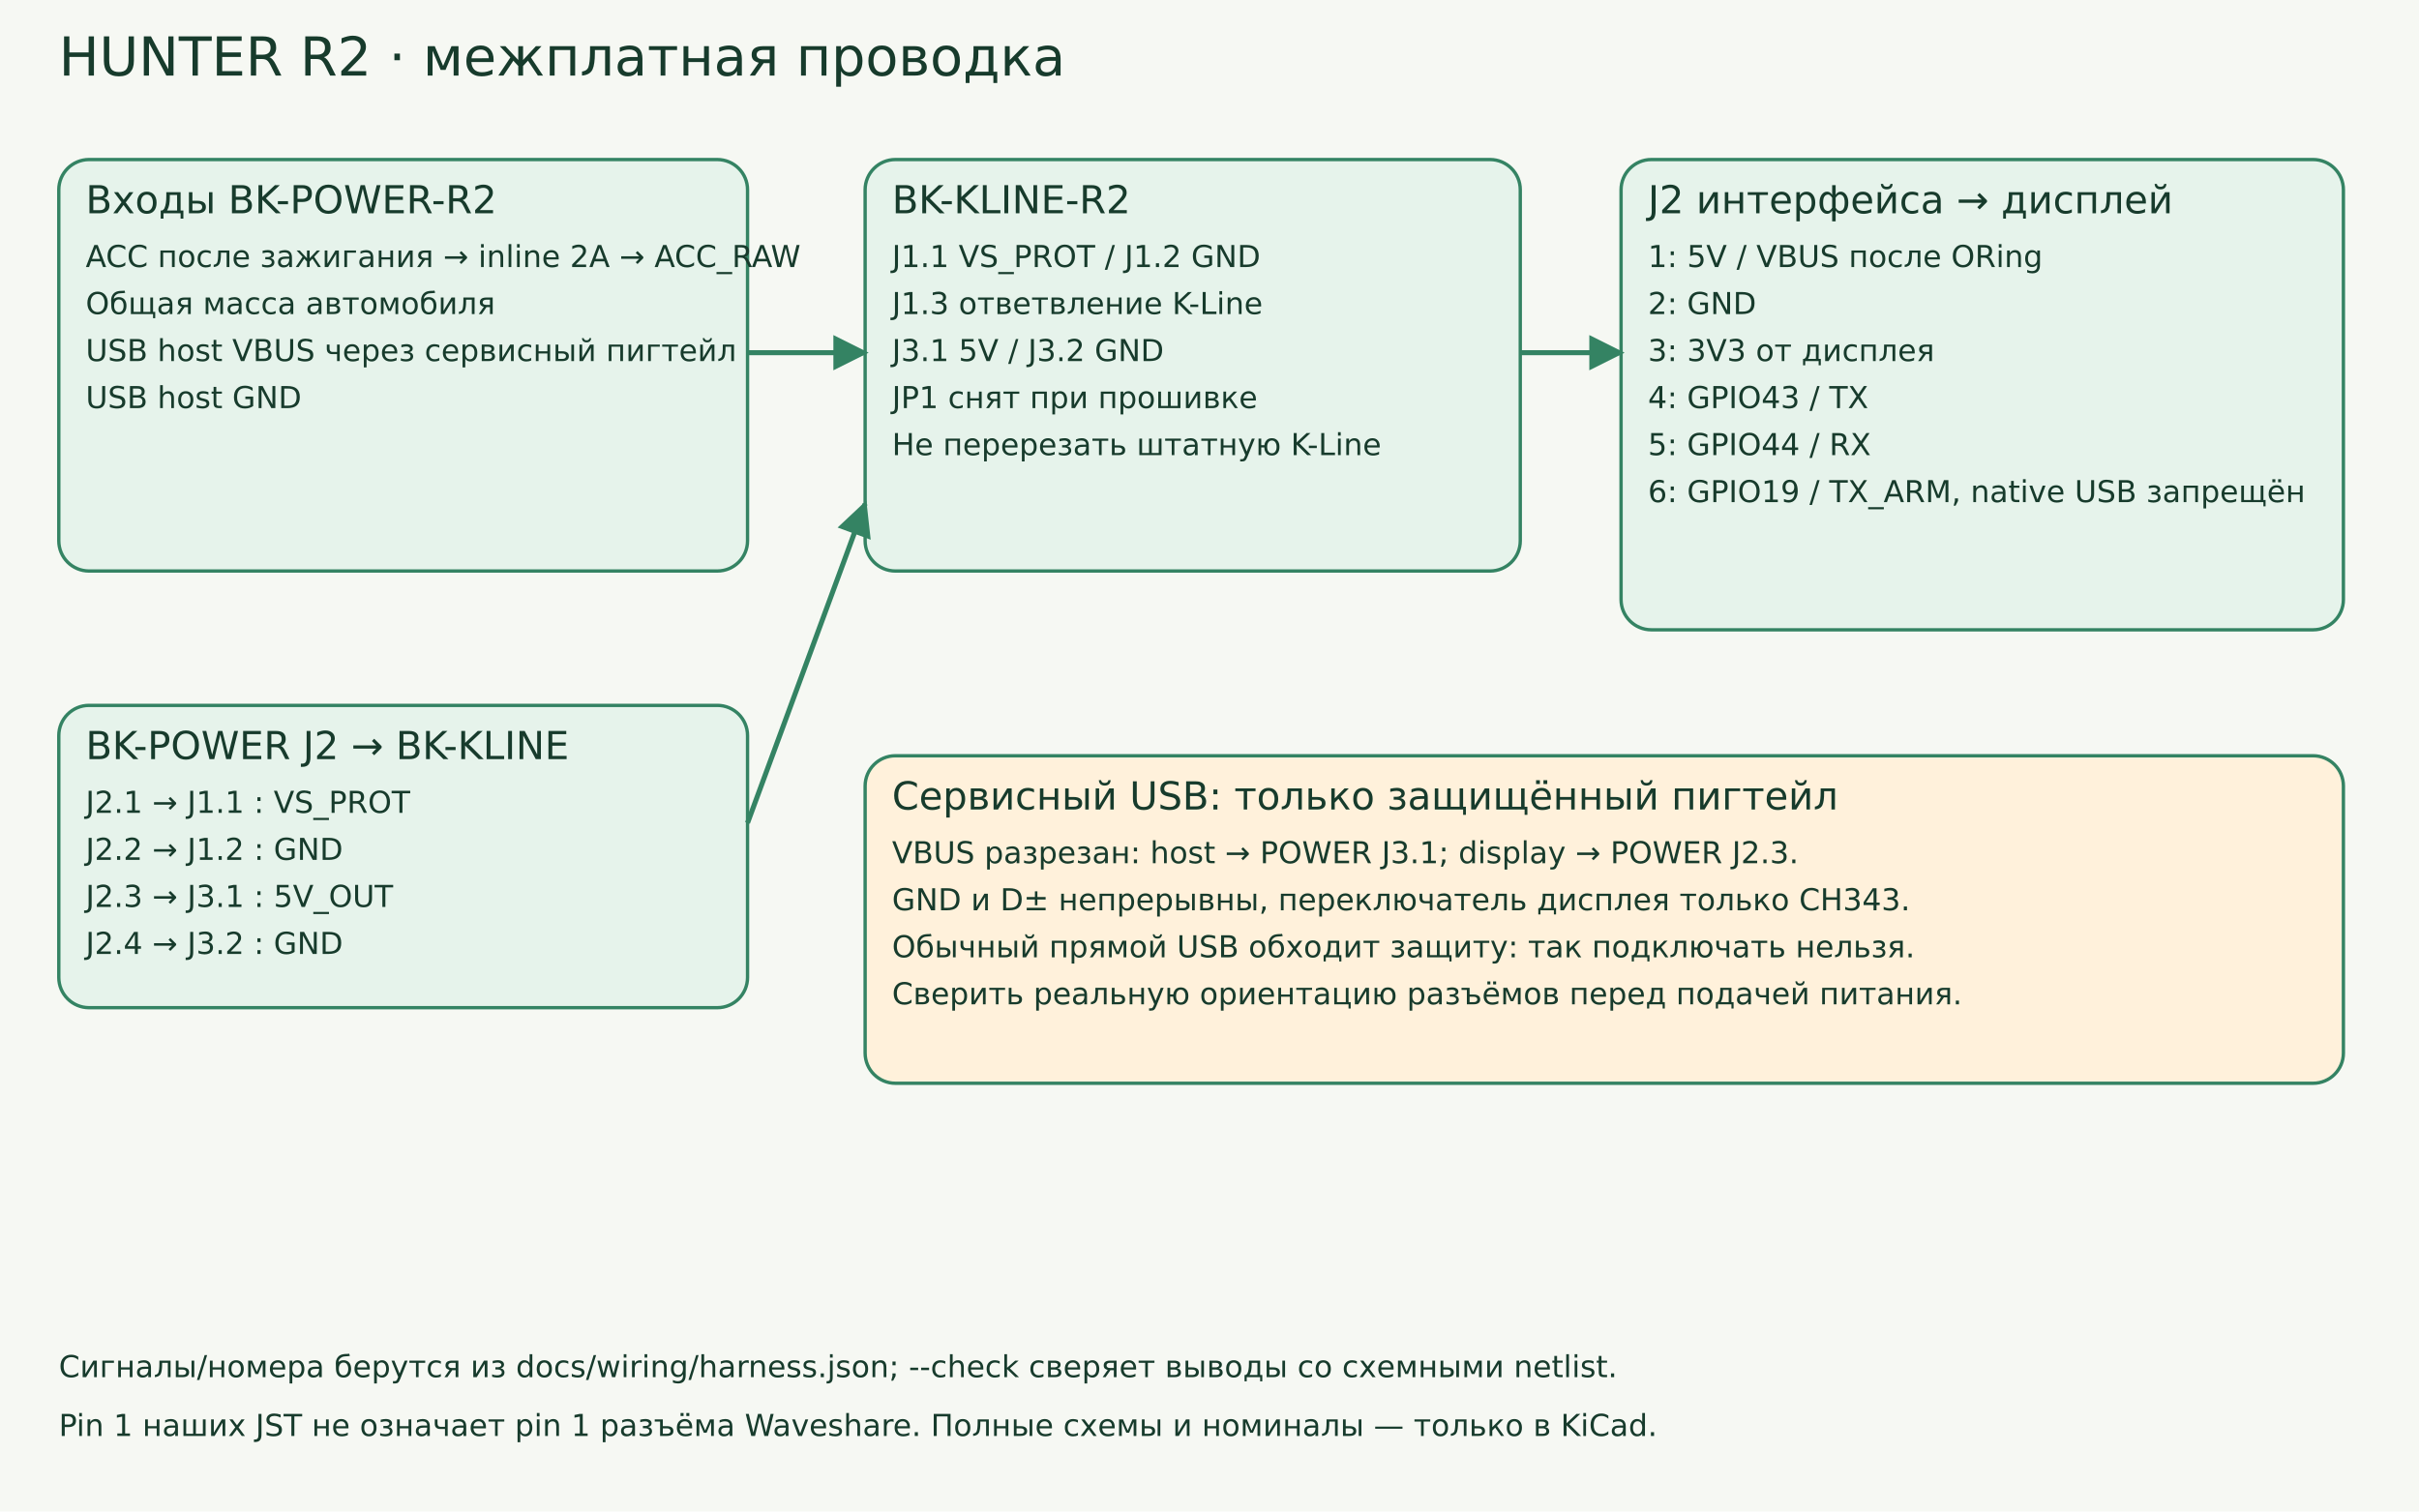
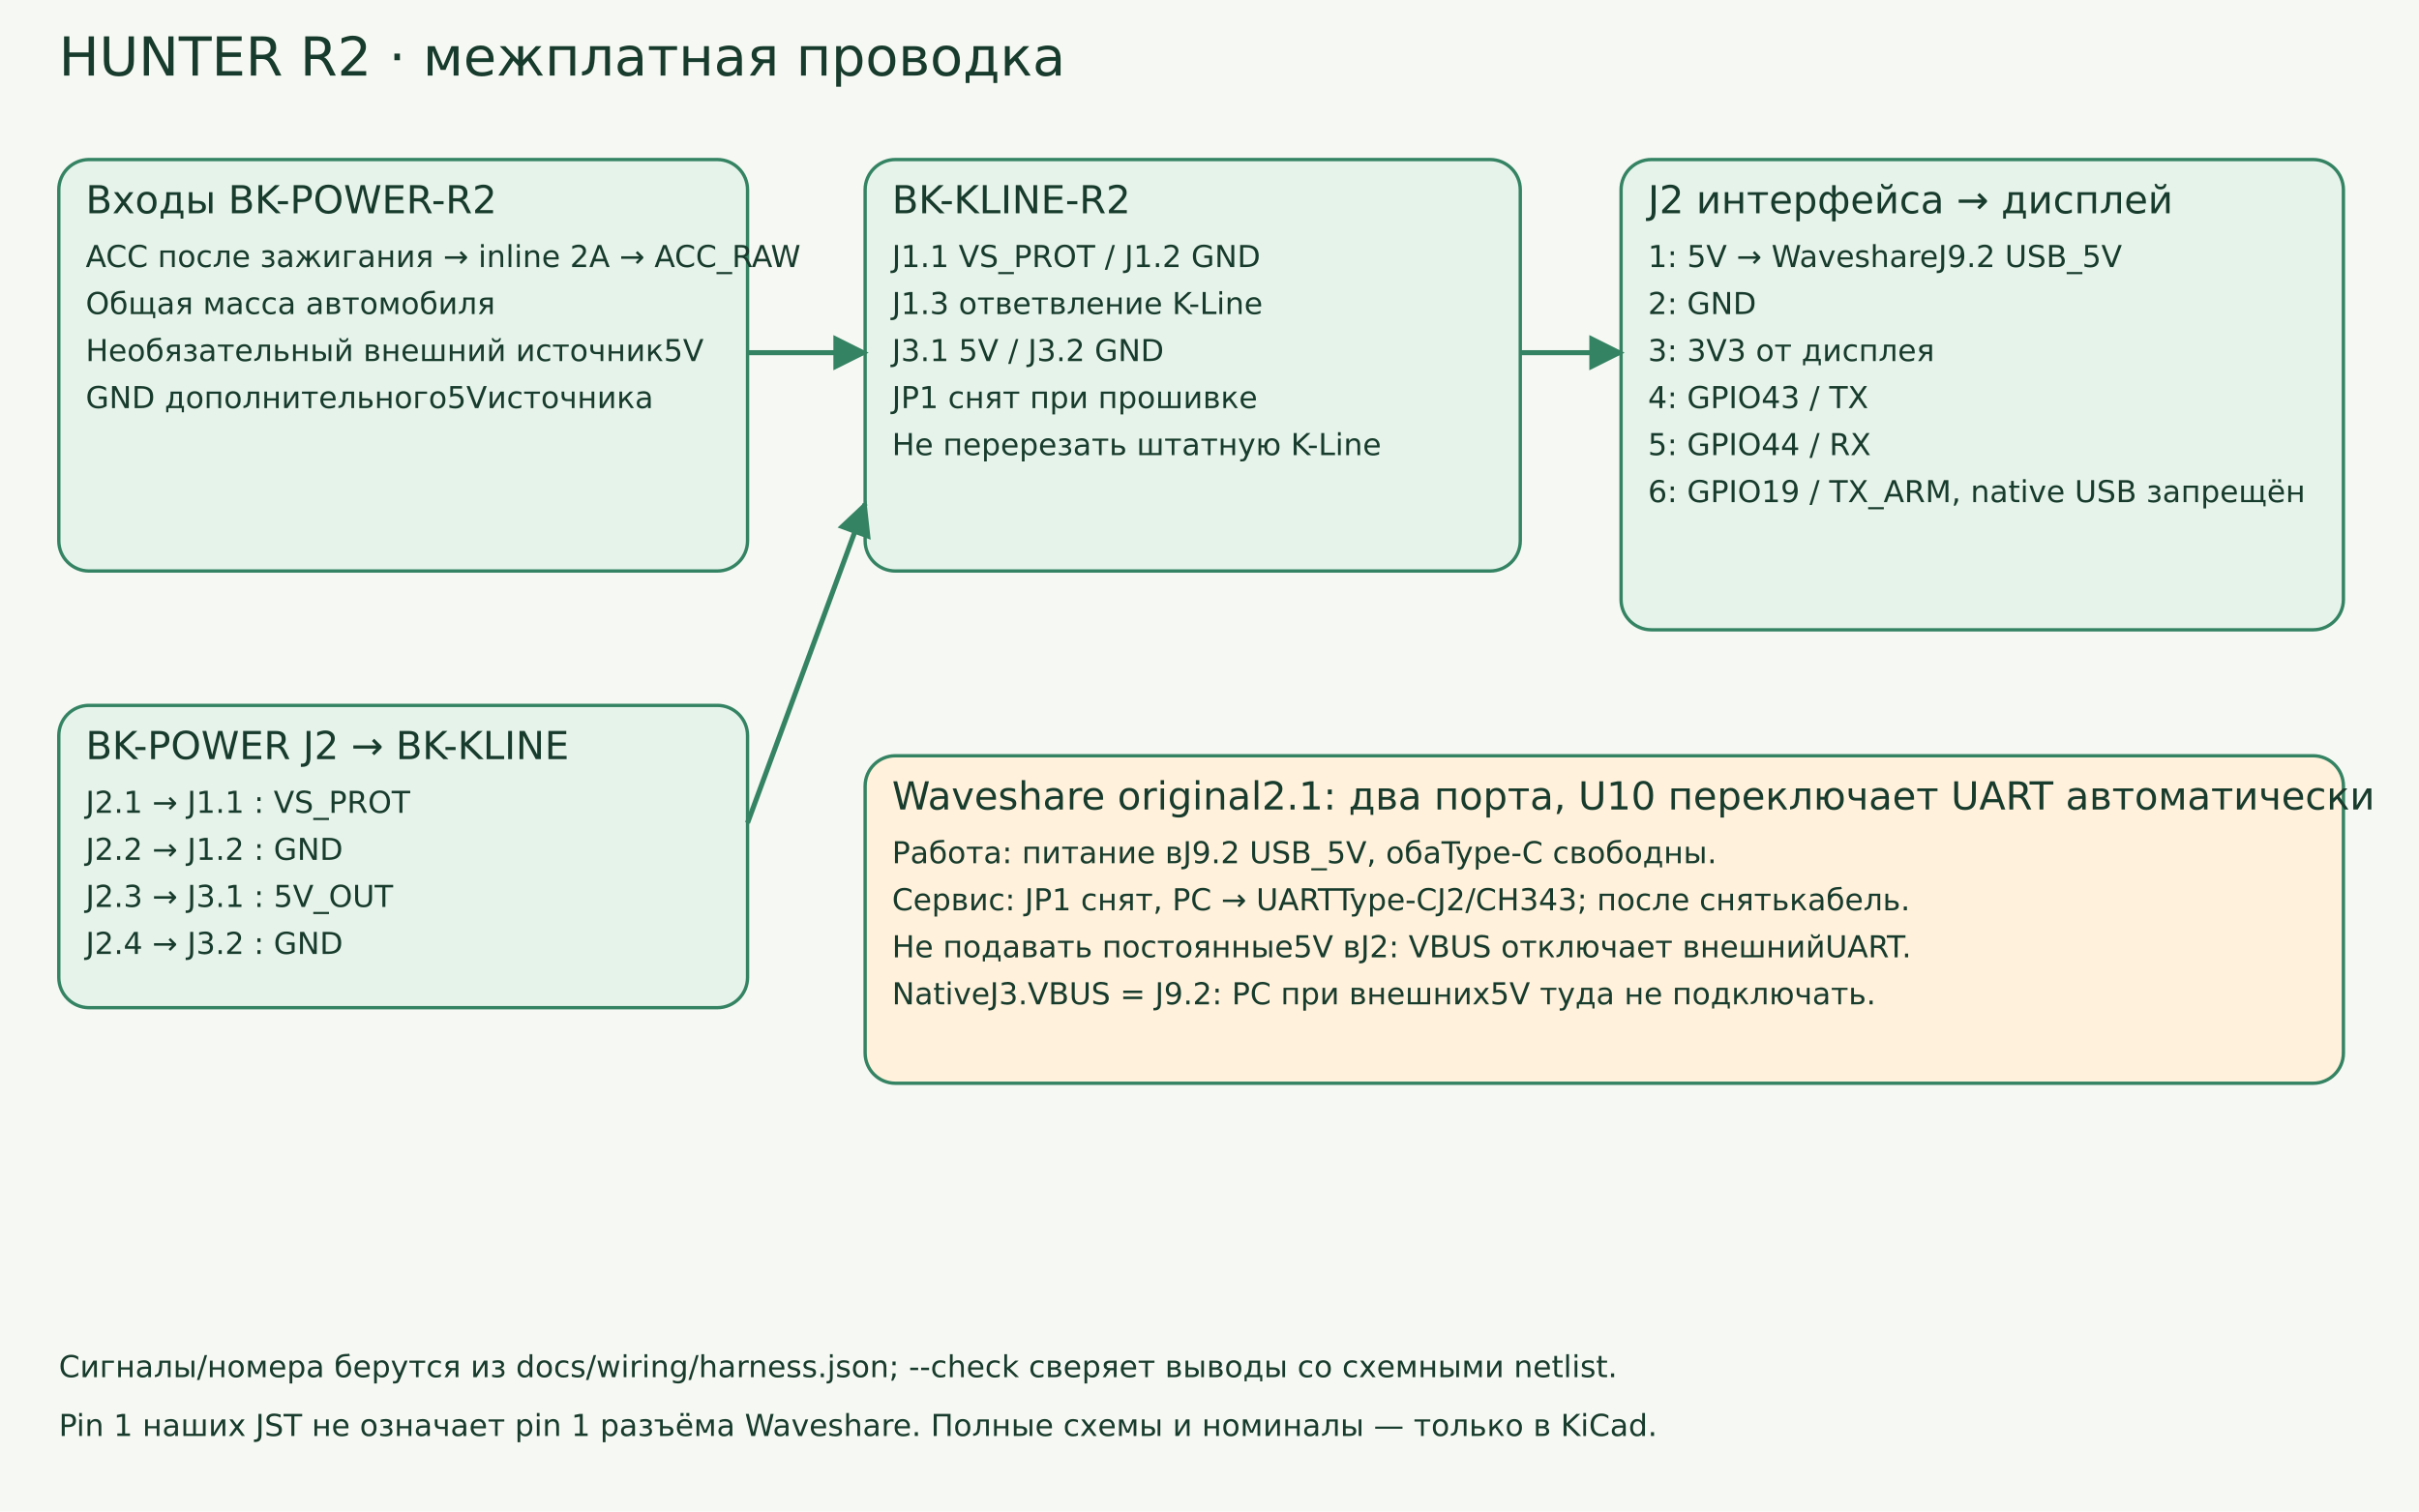
<svg xmlns="http://www.w3.org/2000/svg" width="1440" height="900" viewBox="0 0 1440 900">
  <defs>
    <marker id="arrow" viewBox="0 0 10 10" refX="9" refY="5" markerWidth="7" markerHeight="7" orient="auto-start-reverse">
      <path d="M0 0 L10 5 L0 10z" fill="#348363" />
    </marker>
  </defs>
  <rect width="100%" height="100%" fill="#f6f8f3" />
  <g font-family="DejaVu Sans,Arial,sans-serif">
    <text x="35" y="45" font-size="32" fill="#173b2c">HUNTER R2 · межплатная проводка</text>
    <rect x="35" y="95" width="410" height="245" rx="18" fill="#e6f3eb" stroke="#348363" stroke-width="2" />
    <text x="51" y="127" font-size="23" fill="#173b2c">Входы BK-POWER-R2</text>
    <text x="51" y="159" font-size="18" fill="#173b2c">ACC после зажигания → inline 2A → ACC_RAW</text>
    <text x="51" y="187" font-size="18" fill="#173b2c">Общая масса автомобиля</text>
-     <text x="51" y="215" font-size="18" fill="#173b2c">USB host VBUS через сервисный пигтейл</text>
-     <text x="51" y="243" font-size="18" fill="#173b2c">USB host GND</text>
+     <text x="51" y="215" font-size="18" fill="#173b2c">Необязательный внешний источник5V</text>
+     <text x="51" y="243" font-size="18" fill="#173b2c">GND дополнительного5Vисточника</text>
    <rect x="35" y="420" width="410" height="180" rx="18" fill="#e6f3eb" stroke="#348363" stroke-width="2" />
    <text x="51" y="452" font-size="23" fill="#173b2c">BK-POWER J2 → BK-KLINE</text>
    <text x="51" y="484" font-size="18" fill="#173b2c">J2.1 → J1.1 : VS_PROT</text>
    <text x="51" y="512" font-size="18" fill="#173b2c">J2.2 → J1.2 : GND</text>
    <text x="51" y="540" font-size="18" fill="#173b2c">J2.3 → J3.1 : 5V_OUT</text>
    <text x="51" y="568" font-size="18" fill="#173b2c">J2.4 → J3.2 : GND</text>
    <rect x="515" y="95" width="390" height="245" rx="18" fill="#e6f3eb" stroke="#348363" stroke-width="2" />
    <text x="531" y="127" font-size="23" fill="#173b2c">BK-KLINE-R2</text>
    <text x="531" y="159" font-size="18" fill="#173b2c">J1.1 VS_PROT / J1.2 GND</text>
    <text x="531" y="187" font-size="18" fill="#173b2c">J1.3 ответвление K-Line</text>
    <text x="531" y="215" font-size="18" fill="#173b2c">J3.1 5V / J3.2 GND</text>
    <text x="531" y="243" font-size="18" fill="#173b2c">JP1 снят при прошивке</text>
    <text x="531" y="271" font-size="18" fill="#173b2c">Не перерезать штатную K-Line</text>
    <rect x="965" y="95" width="430" height="280" rx="18" fill="#e6f3eb" stroke="#348363" stroke-width="2" />
    <text x="981" y="127" font-size="23" fill="#173b2c">J2 интерфейса → дисплей</text>
-     <text x="981" y="159" font-size="18" fill="#173b2c">1: 5V / VBUS после ORing</text>
+     <text x="981" y="159" font-size="18" fill="#173b2c">1: 5V → WaveshareJ9.2 USB_5V</text>
    <text x="981" y="187" font-size="18" fill="#173b2c">2: GND</text>
    <text x="981" y="215" font-size="18" fill="#173b2c">3: 3V3 от дисплея</text>
    <text x="981" y="243" font-size="18" fill="#173b2c">4: GPIO43 / TX</text>
    <text x="981" y="271" font-size="18" fill="#173b2c">5: GPIO44 / RX</text>
    <text x="981" y="299" font-size="18" fill="#173b2c">6: GPIO19 / TX_ARM, native USB запрещён</text>
    <path d="M445 210 L515 210" fill="none" stroke="#348363" stroke-width="3" marker-end="url(#arrow)" />
    <path d="M905 210 L965 210" fill="none" stroke="#348363" stroke-width="3" marker-end="url(#arrow)" />
    <path d="M445 490 L515 300" fill="none" stroke="#348363" stroke-width="3" marker-end="url(#arrow)" />
    <rect x="515" y="450" width="880" height="195" rx="18" fill="#fff1db" stroke="#348363" stroke-width="2" />
-     <text x="531" y="482" font-size="23" fill="#173b2c">Сервисный USB: только защищённый пигтейл</text>
-     <text x="531" y="514" font-size="18" fill="#173b2c">VBUS разрезан: host → POWER J3.1; display → POWER J2.3.</text>
-     <text x="531" y="542" font-size="18" fill="#173b2c">GND и D± непрерывны, переключатель дисплея только CH343.</text>
-     <text x="531" y="570" font-size="18" fill="#173b2c">Обычный прямой USB обходит защиту: так подключать нельзя.</text>
-     <text x="531" y="598" font-size="18" fill="#173b2c">Сверить реальную ориентацию разъёмов перед подачей питания.</text>
+     <text x="531" y="482" font-size="23" fill="#173b2c">Waveshare original2.1: два порта, U10 переключает UART автоматически</text>
+     <text x="531" y="514" font-size="18" fill="#173b2c">Работа: питание вJ9.2 USB_5V, обаType-C свободны.</text>
+     <text x="531" y="542" font-size="18" fill="#173b2c">Сервис: JP1 снят, PC → UARTType-CJ2/CH343; после снятькабель.</text>
+     <text x="531" y="570" font-size="18" fill="#173b2c">Не подавать постоянные5V вJ2: VBUS отключает внешнийUART.</text>
+     <text x="531" y="598" font-size="18" fill="#173b2c">NativeJ3.VBUS = J9.2: PC при внешних5V туда не подключать.</text>
    <text x="35" y="820" font-size="18" fill="#173b2c">Сигналы/номера берутся из docs/wiring/harness.json; --check сверяет выводы со схемными netlist.</text>
    <text x="35" y="855" font-size="18" fill="#173b2c">Pin 1 наших JST не означает pin 1 разъёма Waveshare. Полные схемы и номиналы — только в KiCad.</text>
  </g>
</svg>
